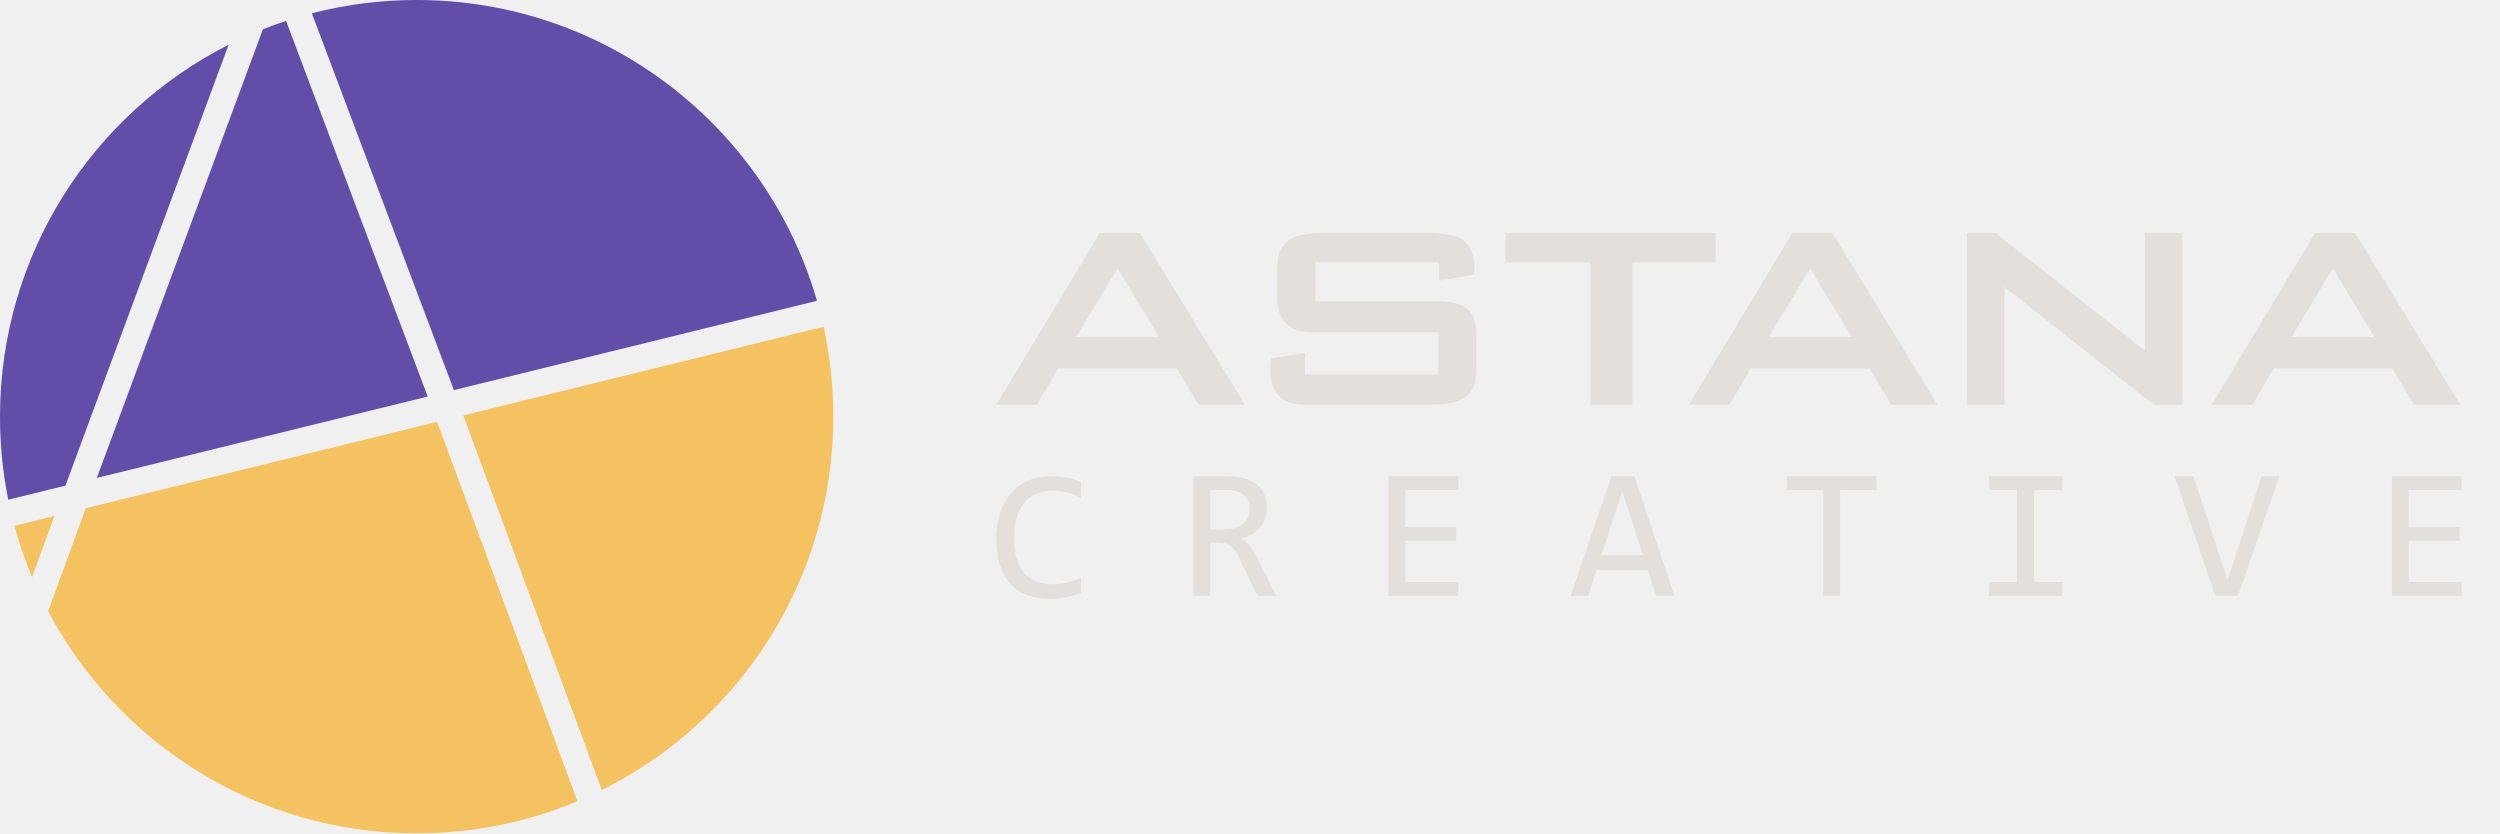
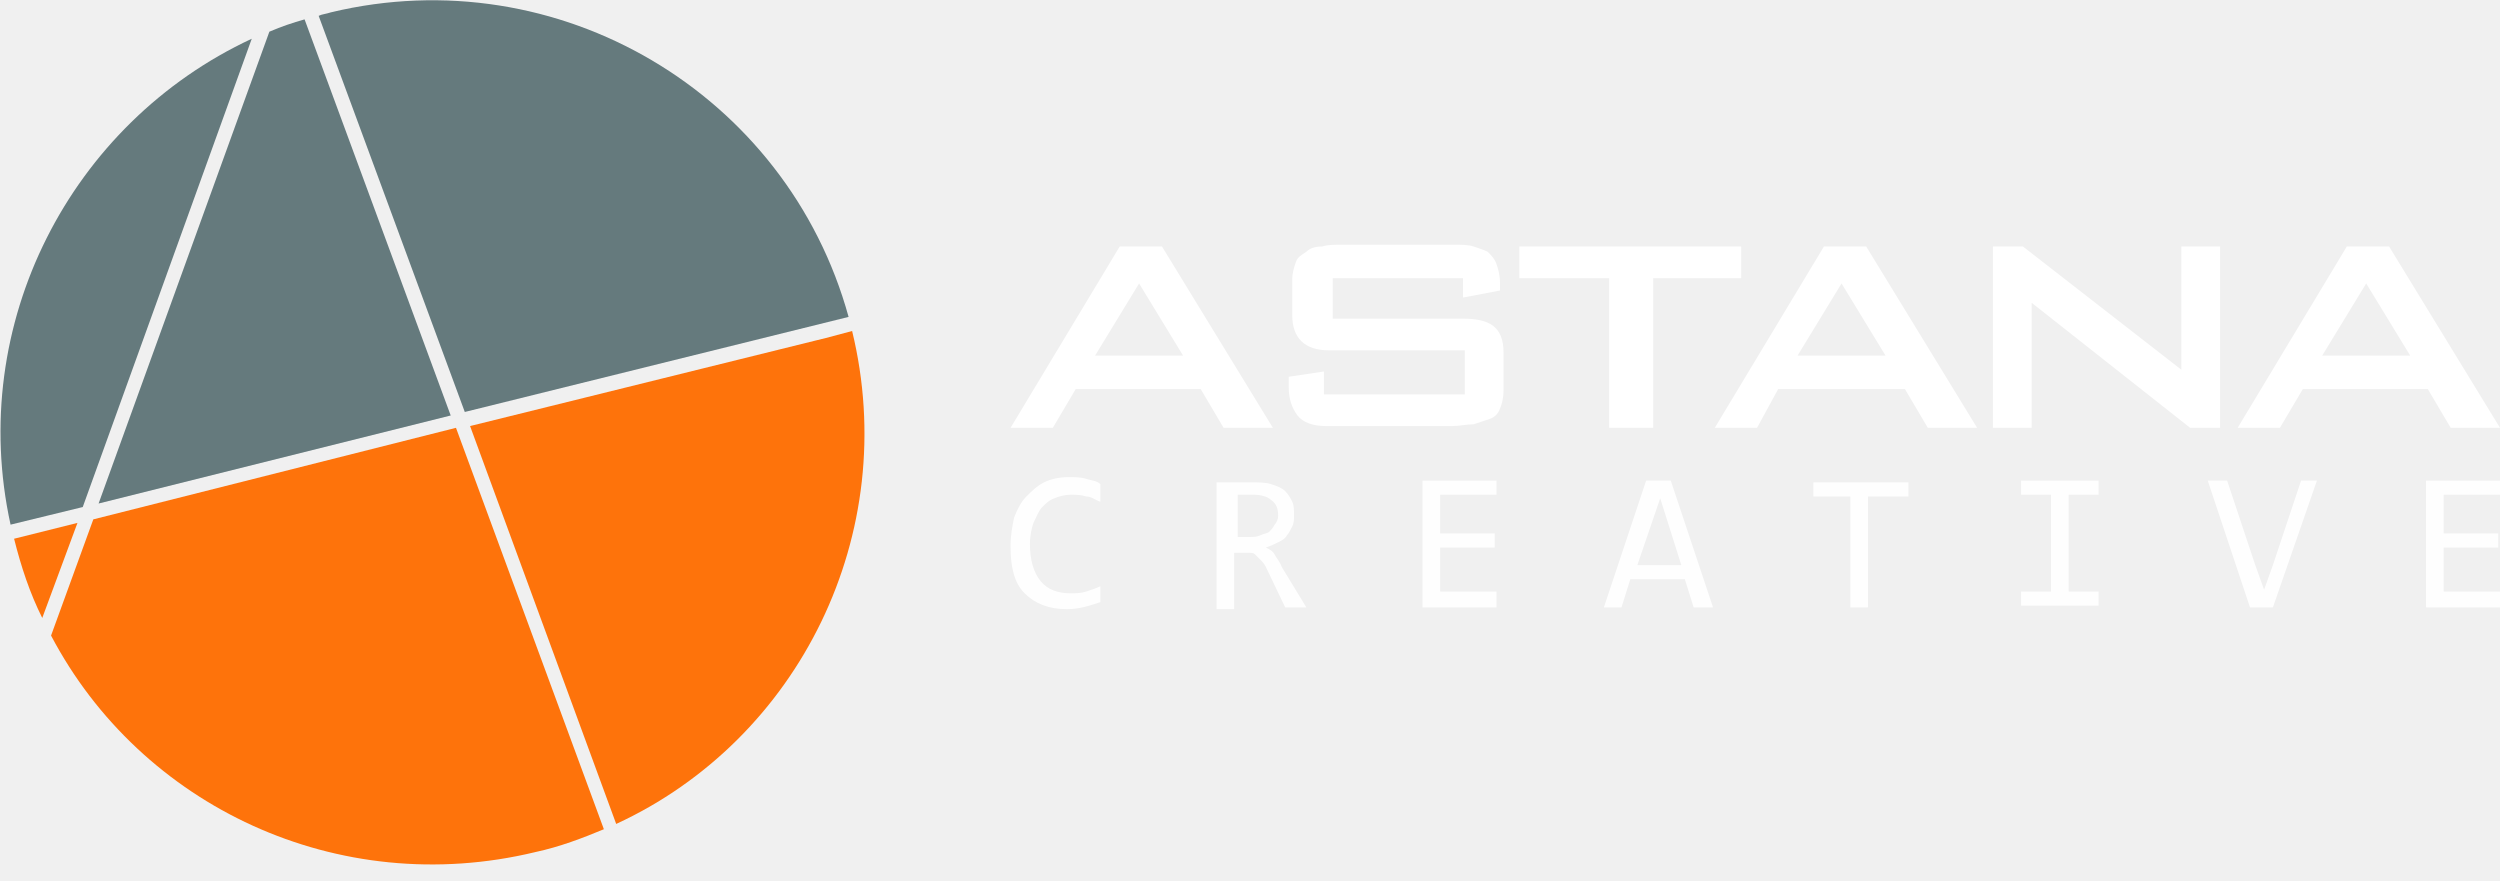
- <svg xmlns="http://www.w3.org/2000/svg" width="189" height="63" viewBox="0 0 189 63" fill="none">
-   <g clip-path="url(#clip0_209_7214)">
-     <path d="M3.641 46.209C8.924 56.196 19.419 63 31.503 63C35.809 63 39.914 62.136 43.652 60.572L33.047 31.891L6.483 38.424L3.641 46.209Z" fill="#F4C260" />
-     <path d="M1.094 39.75C1.454 41.082 1.9 42.379 2.424 43.634L4.113 39.008L1.094 39.75Z" fill="#F4C260" />
-     <path d="M17.282 3.383C7.028 8.578 0 19.218 0 31.499C0 33.648 0.215 35.748 0.625 37.776L4.948 36.713L11.115 20.048L17.282 3.383Z" fill="#624EA8" />
-     <path d="M21.627 1.578C21.035 1.773 20.45 1.986 19.875 2.214L7.32 36.13L32.334 29.978L21.627 1.578Z" fill="#624EA8" />
-     <path d="M61.763 22.74C57.968 9.605 45.855 0 31.497 0C28.761 0 26.106 0.349 23.574 1.005L34.313 29.491L61.763 22.74Z" fill="#624EA8" />
-     <path d="M45.496 59.726C55.869 54.572 62.998 43.868 62.998 31.499C62.998 29.166 62.745 26.892 62.263 24.703L35.023 31.402L45.496 59.726Z" fill="#F4C260" />
-     <path d="M78.4 30.598H75.324L83.135 17.617H86.17L94.122 30.598H90.621L88.962 27.849H79.998L78.4 30.598ZM81.354 25.482H87.627L84.49 20.29L81.354 25.482Z" fill="#E3E0DB" />
-     <path d="M99.224 25.119C97.457 25.119 96.574 24.273 96.574 22.58V20.08C96.574 19.571 96.661 19.157 96.837 18.839C97.012 18.521 97.248 18.273 97.545 18.094C97.855 17.904 98.219 17.776 98.638 17.713C99.069 17.649 99.528 17.617 100.013 17.617H108.087C108.6 17.617 109.065 17.655 109.483 17.732C109.901 17.795 110.252 17.923 110.535 18.113C110.832 18.304 111.061 18.578 111.223 18.934C111.385 19.278 111.466 19.73 111.466 20.29C111.466 20.353 111.459 20.417 111.446 20.48C111.446 20.544 111.446 20.595 111.446 20.633V20.767L108.795 21.225V19.831H99.447V22.79H104.111H108.775C109.706 22.79 110.407 22.968 110.879 23.325C111.365 23.681 111.608 24.324 111.608 25.253V28.078C111.608 28.625 111.513 29.064 111.325 29.395C111.149 29.726 110.893 29.981 110.556 30.159C110.232 30.337 109.834 30.458 109.362 30.521C108.903 30.572 108.391 30.598 107.824 30.598H98.719C97.774 30.598 97.086 30.363 96.655 29.892C96.237 29.421 96.027 28.733 96.027 27.83C96.027 27.766 96.027 27.69 96.027 27.601C96.041 27.512 96.054 27.429 96.068 27.353C96.081 27.264 96.095 27.174 96.108 27.085L98.658 26.684V28.307H108.735V25.119H99.224Z" fill="#E3E0DB" />
-     <path d="M123.411 30.598H120.235V19.831H113.82V17.617H129.704V19.831H123.411V30.598Z" fill="#E3E0DB" />
-     <path d="M130.759 30.598H127.684L135.494 17.617H138.529L146.481 30.598H142.981L141.322 27.849H132.358L130.759 30.598ZM133.713 25.482H139.985L136.849 20.29L133.713 25.482Z" fill="#E3E0DB" />
-     <path d="M148.691 17.617H150.857L162.148 26.494V17.617H164.98V30.598H162.815L151.524 21.683V30.598H148.691V17.617Z" fill="#E3E0DB" />
-     <path d="M170.279 30.598H167.203L175.014 17.617H178.049L186.001 30.598H182.5L180.841 27.849H171.877L170.279 30.598ZM173.232 25.482H179.505L176.369 20.29L173.232 25.482Z" fill="#E3E0DB" />
-     <path d="M81.728 44.822C80.986 45.122 80.208 45.272 79.395 45.272C78.085 45.272 77.078 44.891 76.374 44.129C75.674 43.363 75.324 42.232 75.324 40.736C75.324 40.012 75.421 39.356 75.615 38.77C75.809 38.184 76.085 37.687 76.445 37.281C76.804 36.87 77.239 36.554 77.75 36.332C78.26 36.111 78.832 36 79.466 36C79.896 36 80.296 36.037 80.665 36.111C81.033 36.18 81.388 36.288 81.728 36.436V37.648C81.393 37.468 81.045 37.332 80.686 37.239C80.326 37.142 79.934 37.094 79.508 37.094C79.073 37.094 78.679 37.175 78.324 37.336C77.974 37.493 77.676 37.724 77.431 38.029C77.185 38.329 76.996 38.698 76.863 39.137C76.731 39.571 76.665 40.067 76.665 40.626C76.665 41.798 76.908 42.682 77.395 43.278C77.882 43.873 78.596 44.171 79.537 44.171C79.934 44.171 80.314 44.127 80.679 44.039C81.043 43.947 81.393 43.82 81.728 43.658V44.822Z" fill="#E3E0DB" />
-     <path d="M96.478 45.05H95.053L93.67 42.156C93.566 41.934 93.46 41.752 93.351 41.609C93.242 41.461 93.124 41.346 92.996 41.263C92.873 41.175 92.736 41.113 92.585 41.076C92.438 41.039 92.273 41.02 92.088 41.02H91.493V45.05H90.231V36H92.713C93.251 36 93.715 36.058 94.103 36.173C94.49 36.288 94.807 36.45 95.053 36.658C95.303 36.865 95.486 37.117 95.599 37.413C95.717 37.703 95.776 38.027 95.776 38.382C95.776 38.664 95.734 38.931 95.649 39.185C95.564 39.434 95.436 39.663 95.266 39.871C95.1 40.074 94.892 40.252 94.642 40.404C94.396 40.552 94.112 40.663 93.791 40.736C94.051 40.824 94.27 40.979 94.45 41.2C94.635 41.417 94.821 41.708 95.01 42.073L96.478 45.05ZM94.457 38.486C94.457 38.001 94.301 37.639 93.989 37.399C93.682 37.159 93.247 37.039 92.684 37.039H91.493V40.03H92.514C92.812 40.03 93.079 39.998 93.315 39.933C93.556 39.864 93.76 39.765 93.925 39.635C94.096 39.501 94.225 39.34 94.315 39.151C94.41 38.957 94.457 38.735 94.457 38.486Z" fill="#E3E0DB" />
-     <path d="M110.246 45.05H104.977V36H110.246V37.039H106.239V39.843H110.09V40.882H106.239V43.998H110.246V45.05Z" fill="#E3E0DB" />
-     <path d="M126.59 45.05H125.214L124.569 43.077H120.711L120.058 45.05H118.746L121.824 36H123.554L126.59 45.05ZM124.207 41.976L122.639 37.136L121.072 41.976H124.207Z" fill="#E3E0DB" />
-     <path d="M141.857 37.053H139.111V45.05H137.835V37.053H135.09V36H141.857V37.053Z" fill="#E3E0DB" />
-     <path d="M152.49 37.039H150.355V36H155.901V37.039H153.767V43.998H155.901V45.05H150.355V43.998H152.49V37.039Z" fill="#E3E0DB" />
-     <path d="M172.331 36L169.182 45.05H167.481L164.402 36H165.828L167.827 42.1L168.396 43.887L168.977 42.1L170.984 36H172.331Z" fill="#E3E0DB" />
-     <path d="M186.097 45.05H180.828V36H186.097V37.039H182.09V39.843H185.941V40.882H182.09V43.998H186.097V45.05Z" fill="#E3E0DB" />
+ <svg xmlns="http://www.w3.org/2000/svg" version="1.1" id="Слой_1" x="0px" y="0px" viewBox="0 0 142 50" style="enable-background:new 0 0 142 50;" xml:space="preserve">
+   <style type="text/css">
+ 	.st0{opacity:0.95;}
+ 	.st1{fill:#5E7478;}
+ 	.st2{fill:#FF6D00;}
+ 	.st3{fill:#FFFFFF;}
+ 	.st4{fill:#FFFFFF;fill-opacity:0.95;}
+ </style>
+   <g class="st0">
+     <path class="st1" d="M17.3,1.1l8.3,22.5l-20,5l9.7-26.8C16,1.5,16.6,1.3,17.3,1.1z" />
+     <path class="st1" d="M18.1,0.9l8.3,22.5L48.2,18C44.7,5.3,31.7-2.4,18.8,0.7C18.5,0.8,18.3,0.8,18.1,0.9z" />
+     <path class="st1" d="M48.4,18.8l-1.5,0.4L48.4,18.8C48.4,18.8,48.4,18.8,48.4,18.8z" />
+     <path class="st1" d="M0.6,29.8C-1.9,18.4,4,7,14.3,2.2L4.7,28.8L0.6,29.8z" />
+     <path class="st2" d="M0.8,30.6c0.4,1.6,0.9,3.1,1.6,4.5l2-5.4L0.8,30.6z" />
+     <path class="st2" d="M2.9,36.1c5.1,9.7,16.3,15,27.5,12.3c1.4-0.3,2.7-0.8,3.9-1.3l-8.4-22.8L5.3,29.5L2.9,36.1z" />
+     <path class="st2" d="M35,46.8c10.4-4.8,16.2-16.5,13.4-28l-1.5,0.4l-20.2,5L35,46.8z" />
  </g>
-   <defs>
-     <clipPath id="clip0_209_7214">
-       <rect width="189" height="63" fill="white" />
-     </clipPath>
-   </defs>
+   <path class="st3" d="M59.8,24.3h-2.4L63.6,14H66l6.3,10.3h-2.8l-1.3-2.2h-7.1L59.8,24.3z M62.2,20.2h5l-2.5-4.1L62.2,20.2z" />
+   <path class="st3" d="M75.5,19.9c-1.4,0-2.1-0.7-2.1-2v-2c0-0.4,0.1-0.7,0.2-1c0.1-0.3,0.3-0.4,0.6-0.6c0.2-0.2,0.5-0.3,0.9-0.3  c0.3-0.1,0.7-0.1,1.1-0.1h6.4c0.4,0,0.8,0,1.1,0.1c0.3,0.1,0.6,0.2,0.8,0.3c0.2,0.2,0.4,0.4,0.5,0.7c0.1,0.3,0.2,0.6,0.2,1.1  c0,0.1,0,0.1,0,0.2c0,0.1,0,0.1,0,0.1v0.1l-2.1,0.4v-1.1h-7.4v2.3h3.7h3.7c0.7,0,1.3,0.1,1.7,0.4c0.4,0.3,0.6,0.8,0.6,1.5v2.2  c0,0.4-0.1,0.8-0.2,1c-0.1,0.3-0.3,0.5-0.6,0.6c-0.3,0.1-0.6,0.2-0.9,0.3c-0.4,0-0.8,0.1-1.2,0.1h-7.2c-0.7,0-1.3-0.2-1.6-0.6  c-0.3-0.4-0.5-0.9-0.5-1.6c0-0.1,0-0.1,0-0.2c0-0.1,0-0.1,0-0.2c0-0.1,0-0.1,0-0.2l2-0.3v1.3h8v-2.5H75.5z" />
+   <path class="st3" d="M93.9,24.3h-2.5v-8.5h-5.1V14h12.6v1.8h-5V24.3z" />
+   <path class="st3" d="M99.8,24.3h-2.4l6.2-10.3h2.4l6.3,10.3h-2.8l-1.3-2.2H101L99.8,24.3z M102.1,20.2h5l-2.5-4.1L102.1,20.2z" />
+   <path class="st3" d="M113.2,14h1.7l9,7v-7h2.2v10.3h-1.7l-9-7.1v7.1h-2.2V14z" />
+   <path class="st3" d="M129.5,24.3h-2.4l6.2-10.3h2.4l6.3,10.3h-2.8l-1.3-2.2h-7.1L129.5,24.3z M131.9,20.2h5l-2.5-4.1L131.9,20.2z" />
+   <path class="st4" d="M62.5,34.2c-0.6,0.2-1.2,0.4-1.9,0.4c-1,0-1.8-0.3-2.4-0.9c-0.6-0.6-0.8-1.5-0.8-2.7c0-0.6,0.1-1.1,0.2-1.6  c0.2-0.5,0.4-0.9,0.7-1.2c0.3-0.3,0.6-0.6,1-0.8c0.4-0.2,0.9-0.3,1.4-0.3c0.3,0,0.7,0,1,0.1c0.3,0.1,0.6,0.1,0.8,0.3v1  c-0.3-0.1-0.5-0.3-0.8-0.3c-0.3-0.1-0.6-0.1-0.9-0.1c-0.3,0-0.7,0.1-0.9,0.2c-0.3,0.1-0.5,0.3-0.7,0.5c-0.2,0.2-0.3,0.5-0.5,0.9  c-0.1,0.3-0.2,0.7-0.2,1.2c0,0.9,0.2,1.6,0.6,2.1c0.4,0.5,1,0.7,1.7,0.7c0.3,0,0.6,0,0.9-0.1c0.3-0.1,0.6-0.2,0.8-0.3V34.2z" />
+   <path class="st4" d="M74.2,34.5H73l-1.1-2.3c-0.1-0.2-0.2-0.3-0.3-0.4c-0.1-0.1-0.2-0.2-0.3-0.3c-0.1-0.1-0.2-0.1-0.3-0.1  c-0.1,0-0.2,0-0.4,0h-0.5v3.2h-1v-7.2h2c0.4,0,0.8,0,1.1,0.1c0.3,0.1,0.6,0.2,0.8,0.4c0.2,0.2,0.3,0.4,0.4,0.6  c0.1,0.2,0.1,0.5,0.1,0.8c0,0.2,0,0.4-0.1,0.6c-0.1,0.2-0.2,0.4-0.3,0.5c-0.1,0.2-0.3,0.3-0.5,0.4c-0.2,0.1-0.4,0.2-0.7,0.3  c0.2,0.1,0.4,0.2,0.5,0.4c0.1,0.2,0.3,0.4,0.4,0.7L74.2,34.5z M72.6,29.3c0-0.4-0.1-0.7-0.4-0.9c-0.2-0.2-0.6-0.3-1-0.3h-0.9v2.4H71  c0.2,0,0.4,0,0.6-0.1c0.2-0.1,0.4-0.1,0.5-0.2c0.1-0.1,0.2-0.2,0.3-0.4C72.5,29.7,72.6,29.5,72.6,29.3z" />
+   <path class="st4" d="M85,34.5h-4.2v-7.2H85v0.8h-3.2v2.2h3.1v0.8h-3.1v2.5H85V34.5z" />
+   <path class="st4" d="M97.3,34.5h-1.1l-0.5-1.6h-3.1l-0.5,1.6h-1l2.4-7.2h1.4L97.3,34.5z M95.5,32.1l-1.2-3.8L93,32.1H95.5z" />
+   <path class="st4" d="M108.3,28.2h-2.2v6.3h-1v-6.3H103v-0.8h5.4V28.2z" />
+   <path class="st4" d="M116.5,28.1h-1.7v-0.8h4.4v0.8h-1.7v5.5h1.7v0.8h-4.4v-0.8h1.7V28.1z" />
+   <path class="st4" d="M131.6,27.3l-2.5,7.2h-1.3l-2.4-7.2h1.1l1.6,4.8l0.5,1.4l0.5-1.4l1.6-4.8H131.6z" />
+   <path class="st4" d="M142,34.5h-4.2v-7.2h4.2v0.8h-3.2v2.2h3.1v0.8h-3.1v2.5h3.2V34.5z" />
</svg>
